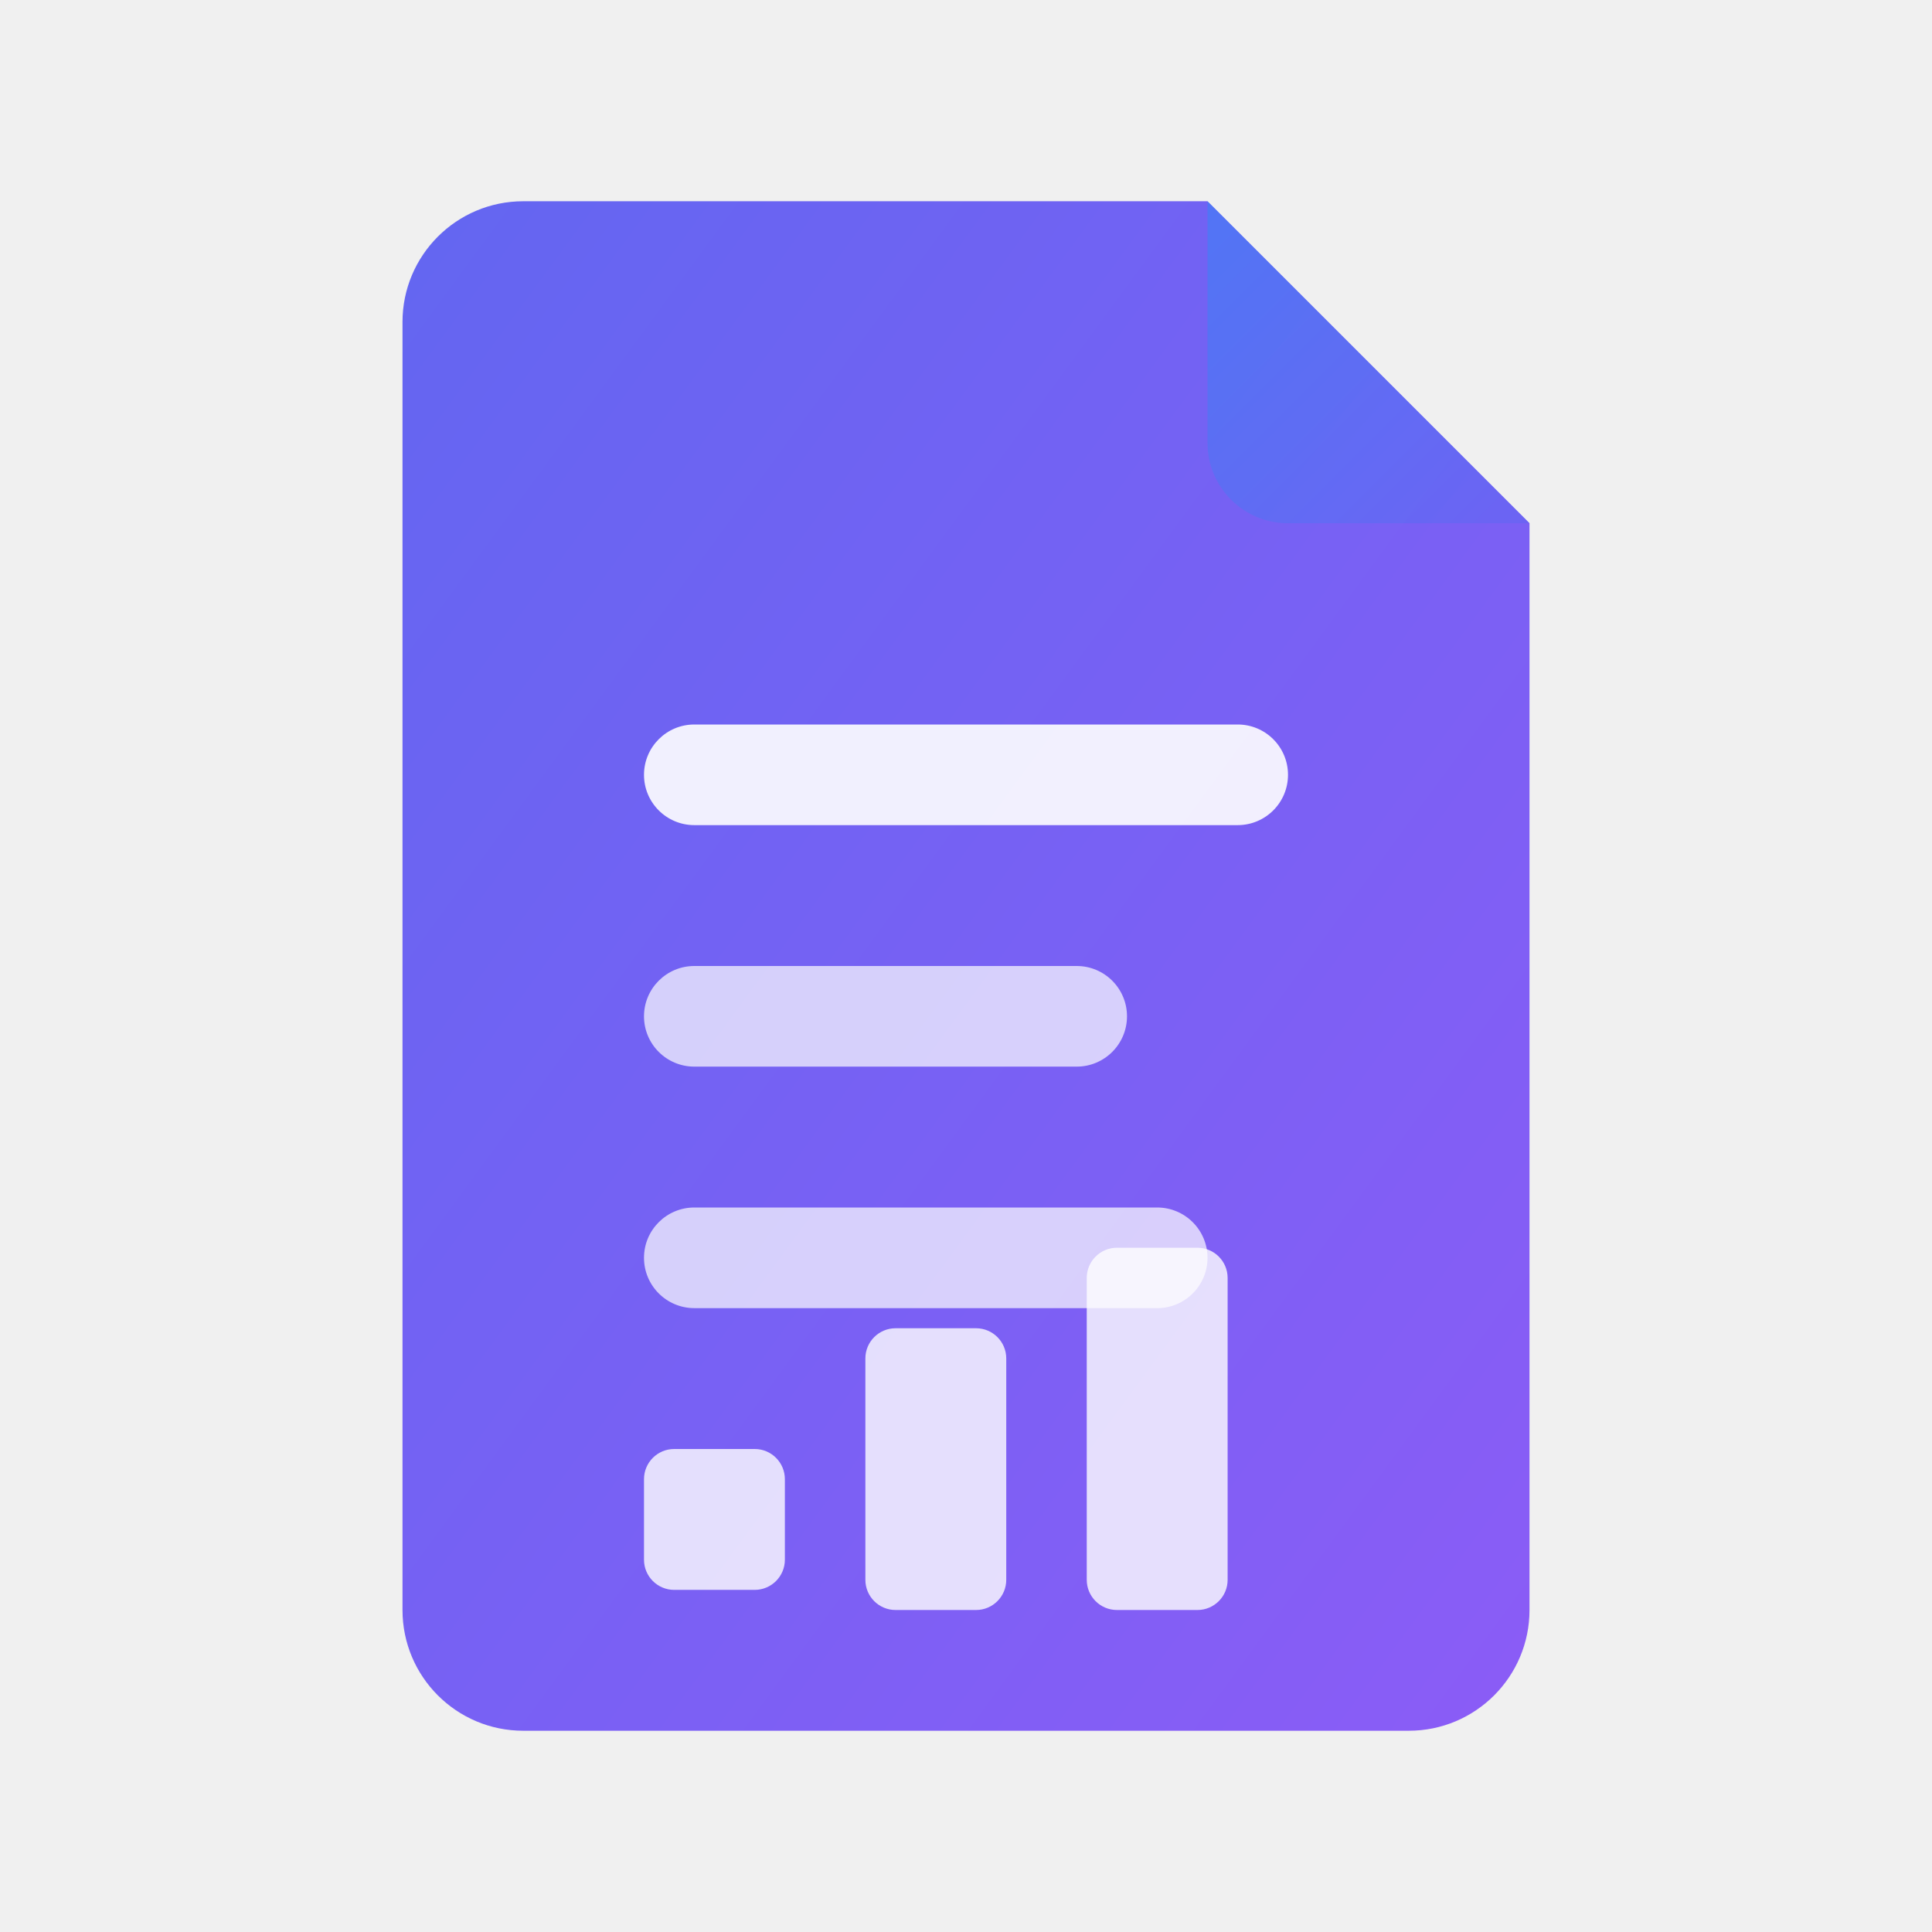
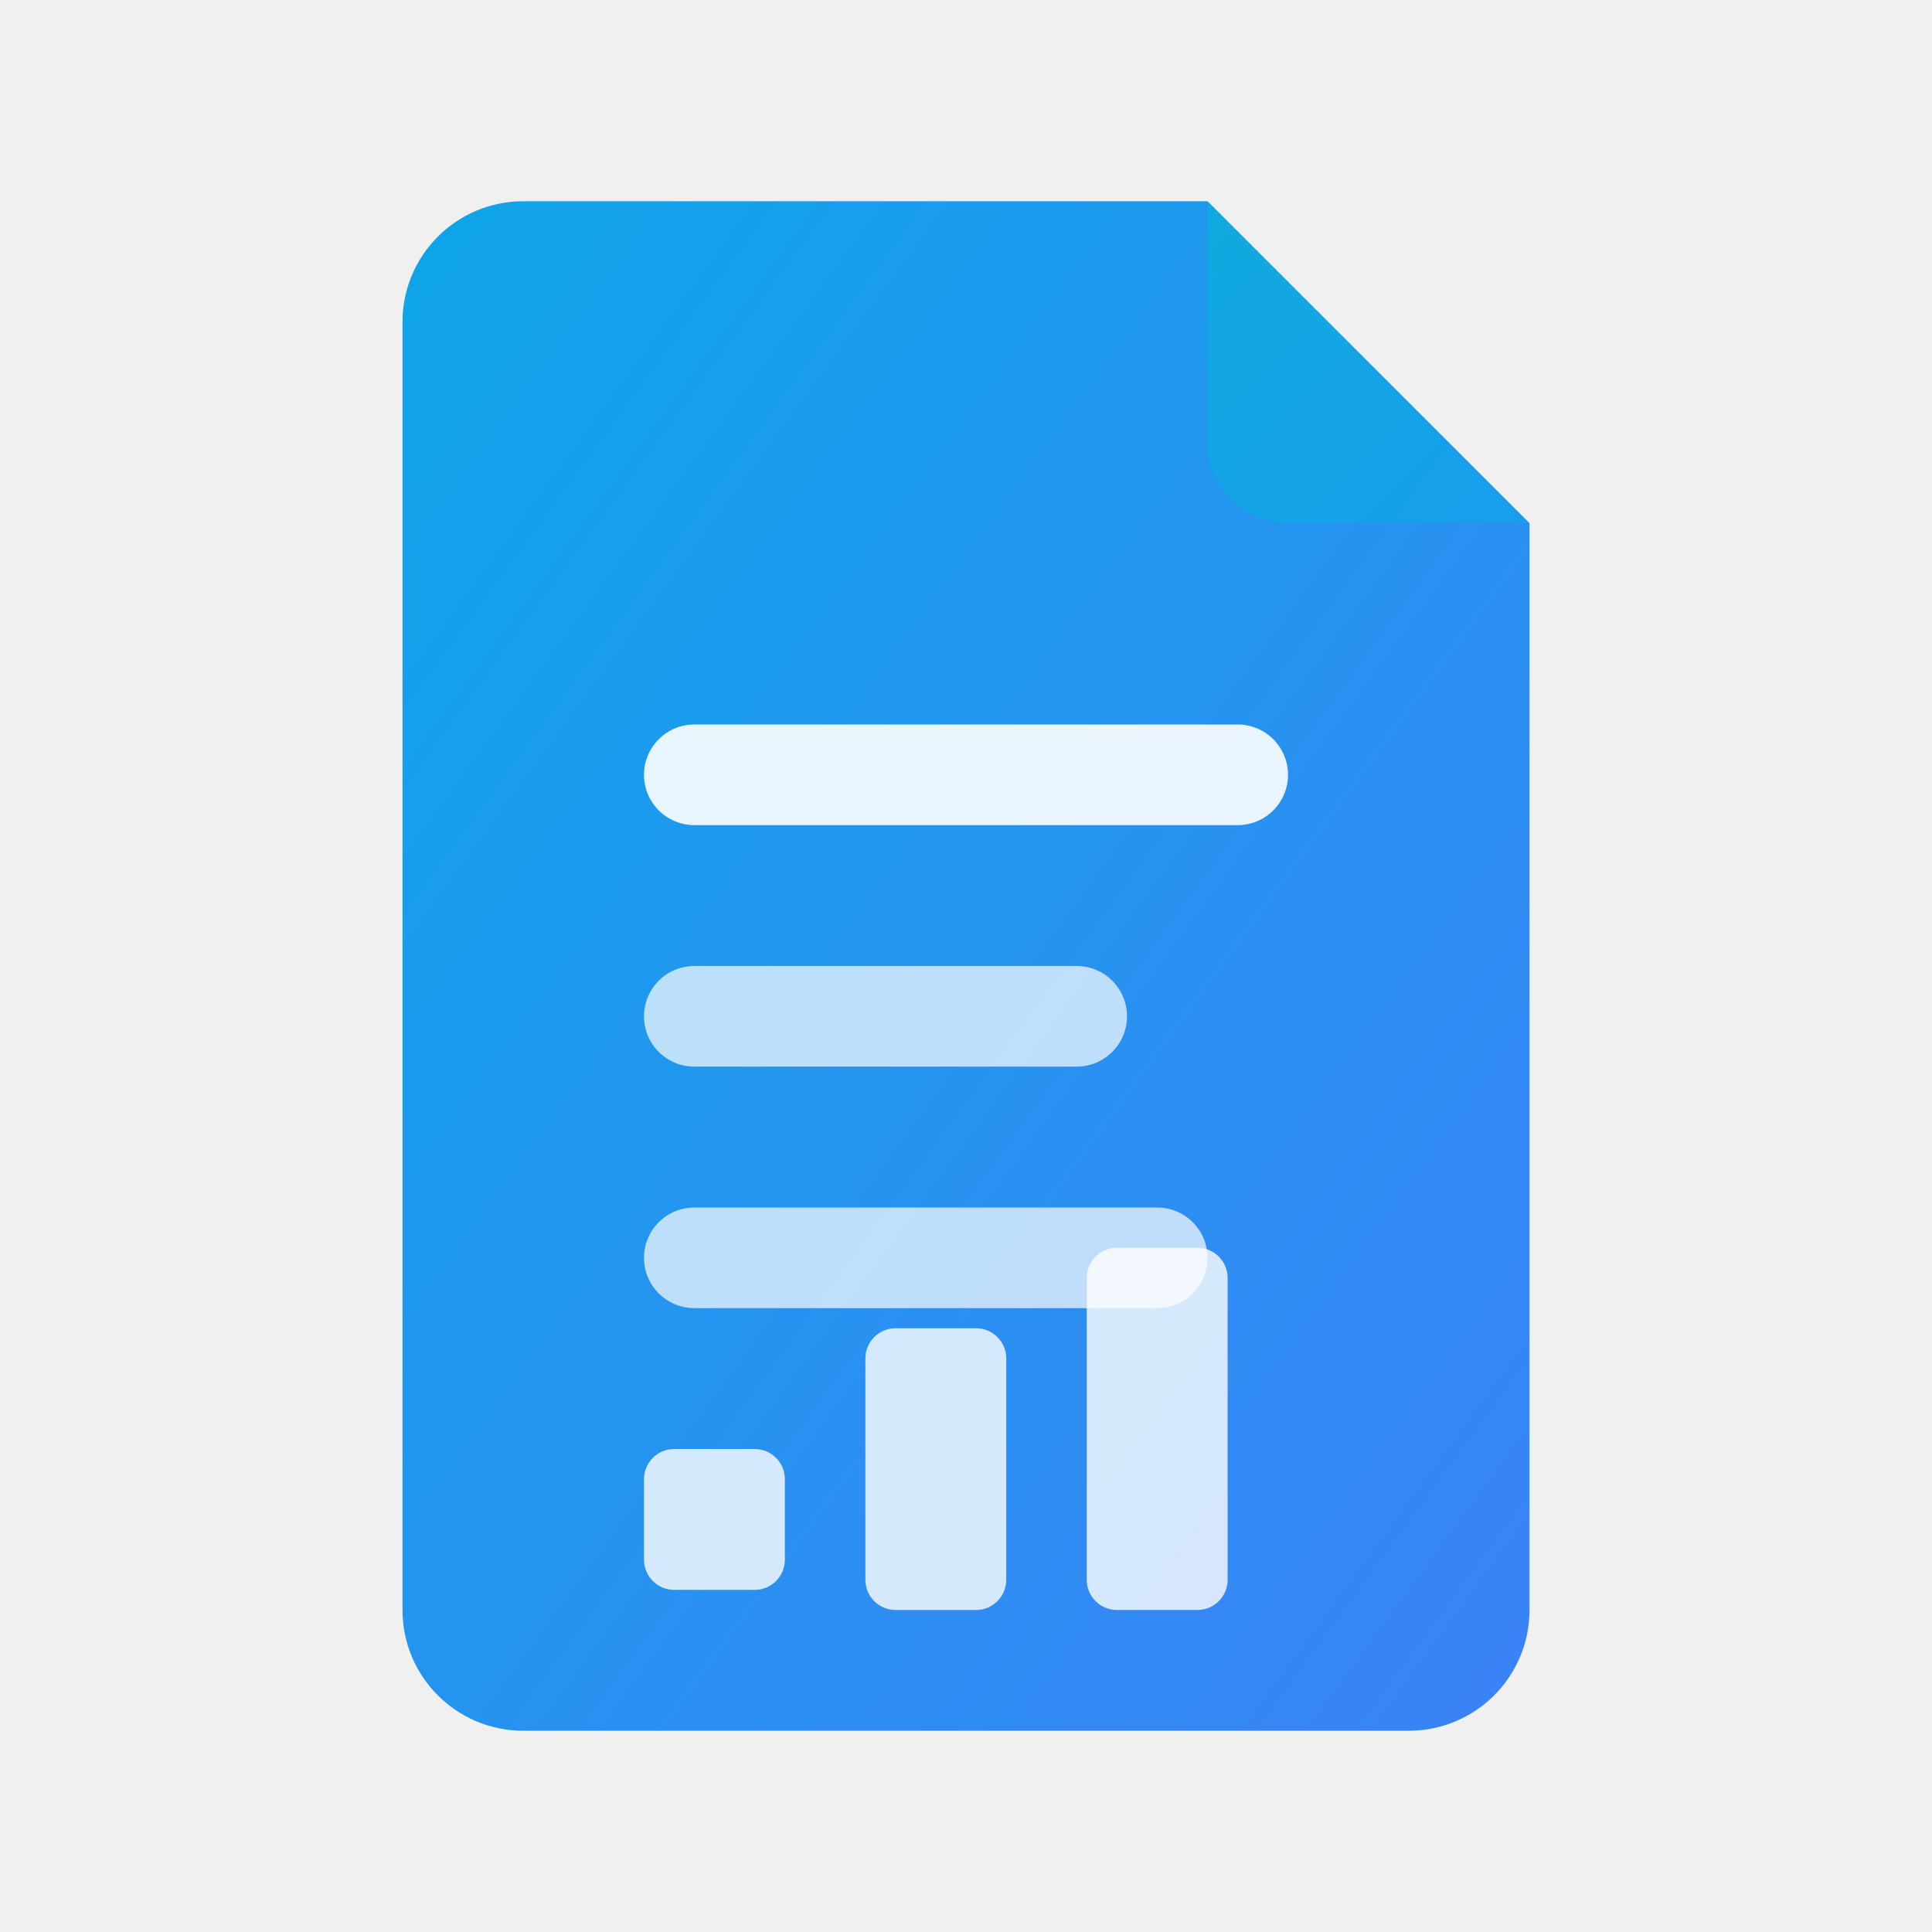
<svg xmlns="http://www.w3.org/2000/svg" width="48" height="48" viewBox="0 0 48 48" fill="none">
  <defs>
    <linearGradient id="iconPrimaryGradient" x1="0%" y1="0%" x2="100%" y2="100%">
-       <stop offset="0%" style="stop-color:#6366f1;stop-opacity:1" />
-       <stop offset="100%" style="stop-color:#8b5cf6;stop-opacity:1" />
+       <stop offset="0%" style="stop-color:#0ea5e9;stop-opacity:1" />
+       <stop offset="100%" style="stop-color:#3b82f6;stop-opacity:1" />
    </linearGradient>
    <linearGradient id="iconAccentGradient" x1="0%" y1="0%" x2="100%" y2="100%">
-       <stop offset="0%" style="stop-color:#3b82f6;stop-opacity:1" />
-       <stop offset="100%" style="stop-color:#6366f1;stop-opacity:1" />
+       <stop offset="0%" style="stop-color:#06b6d4;stop-opacity:1" />
+       <stop offset="100%" style="stop-color:#0ea5e9;stop-opacity:1" />
    </linearGradient>
  </defs>
  <path d="M10 8 C10 6.343 11.343 5 13 5 L30 5 L38 13 L38 40 C38 41.657 36.657 43 35 43 L13 43 C11.343 43 10 41.657 10 40 Z" fill="url(#iconPrimaryGradient)" />
  <path d="M30 5 L30 11 C30 12.105 30.895 13 32 13 L38 13 Z" fill="url(#iconAccentGradient)" opacity="0.6" />
  <rect x="16" y="18" width="16" height="2.5" rx="1.25" fill="white" opacity="0.9" />
  <rect x="16" y="24" width="12" height="2.5" rx="1.25" fill="white" opacity="0.7" />
  <rect x="16" y="30" width="14" height="2.5" rx="1.25" fill="white" opacity="0.7" />
  <rect x="16" y="36" width="3.5" height="3.5" rx="0.75" fill="white" opacity="0.8" />
  <rect x="21.5" y="33" width="3.5" height="7" rx="0.75" fill="white" opacity="0.8" />
  <rect x="27" y="31" width="3.5" height="9" rx="0.75" fill="white" opacity="0.8" />
</svg>
